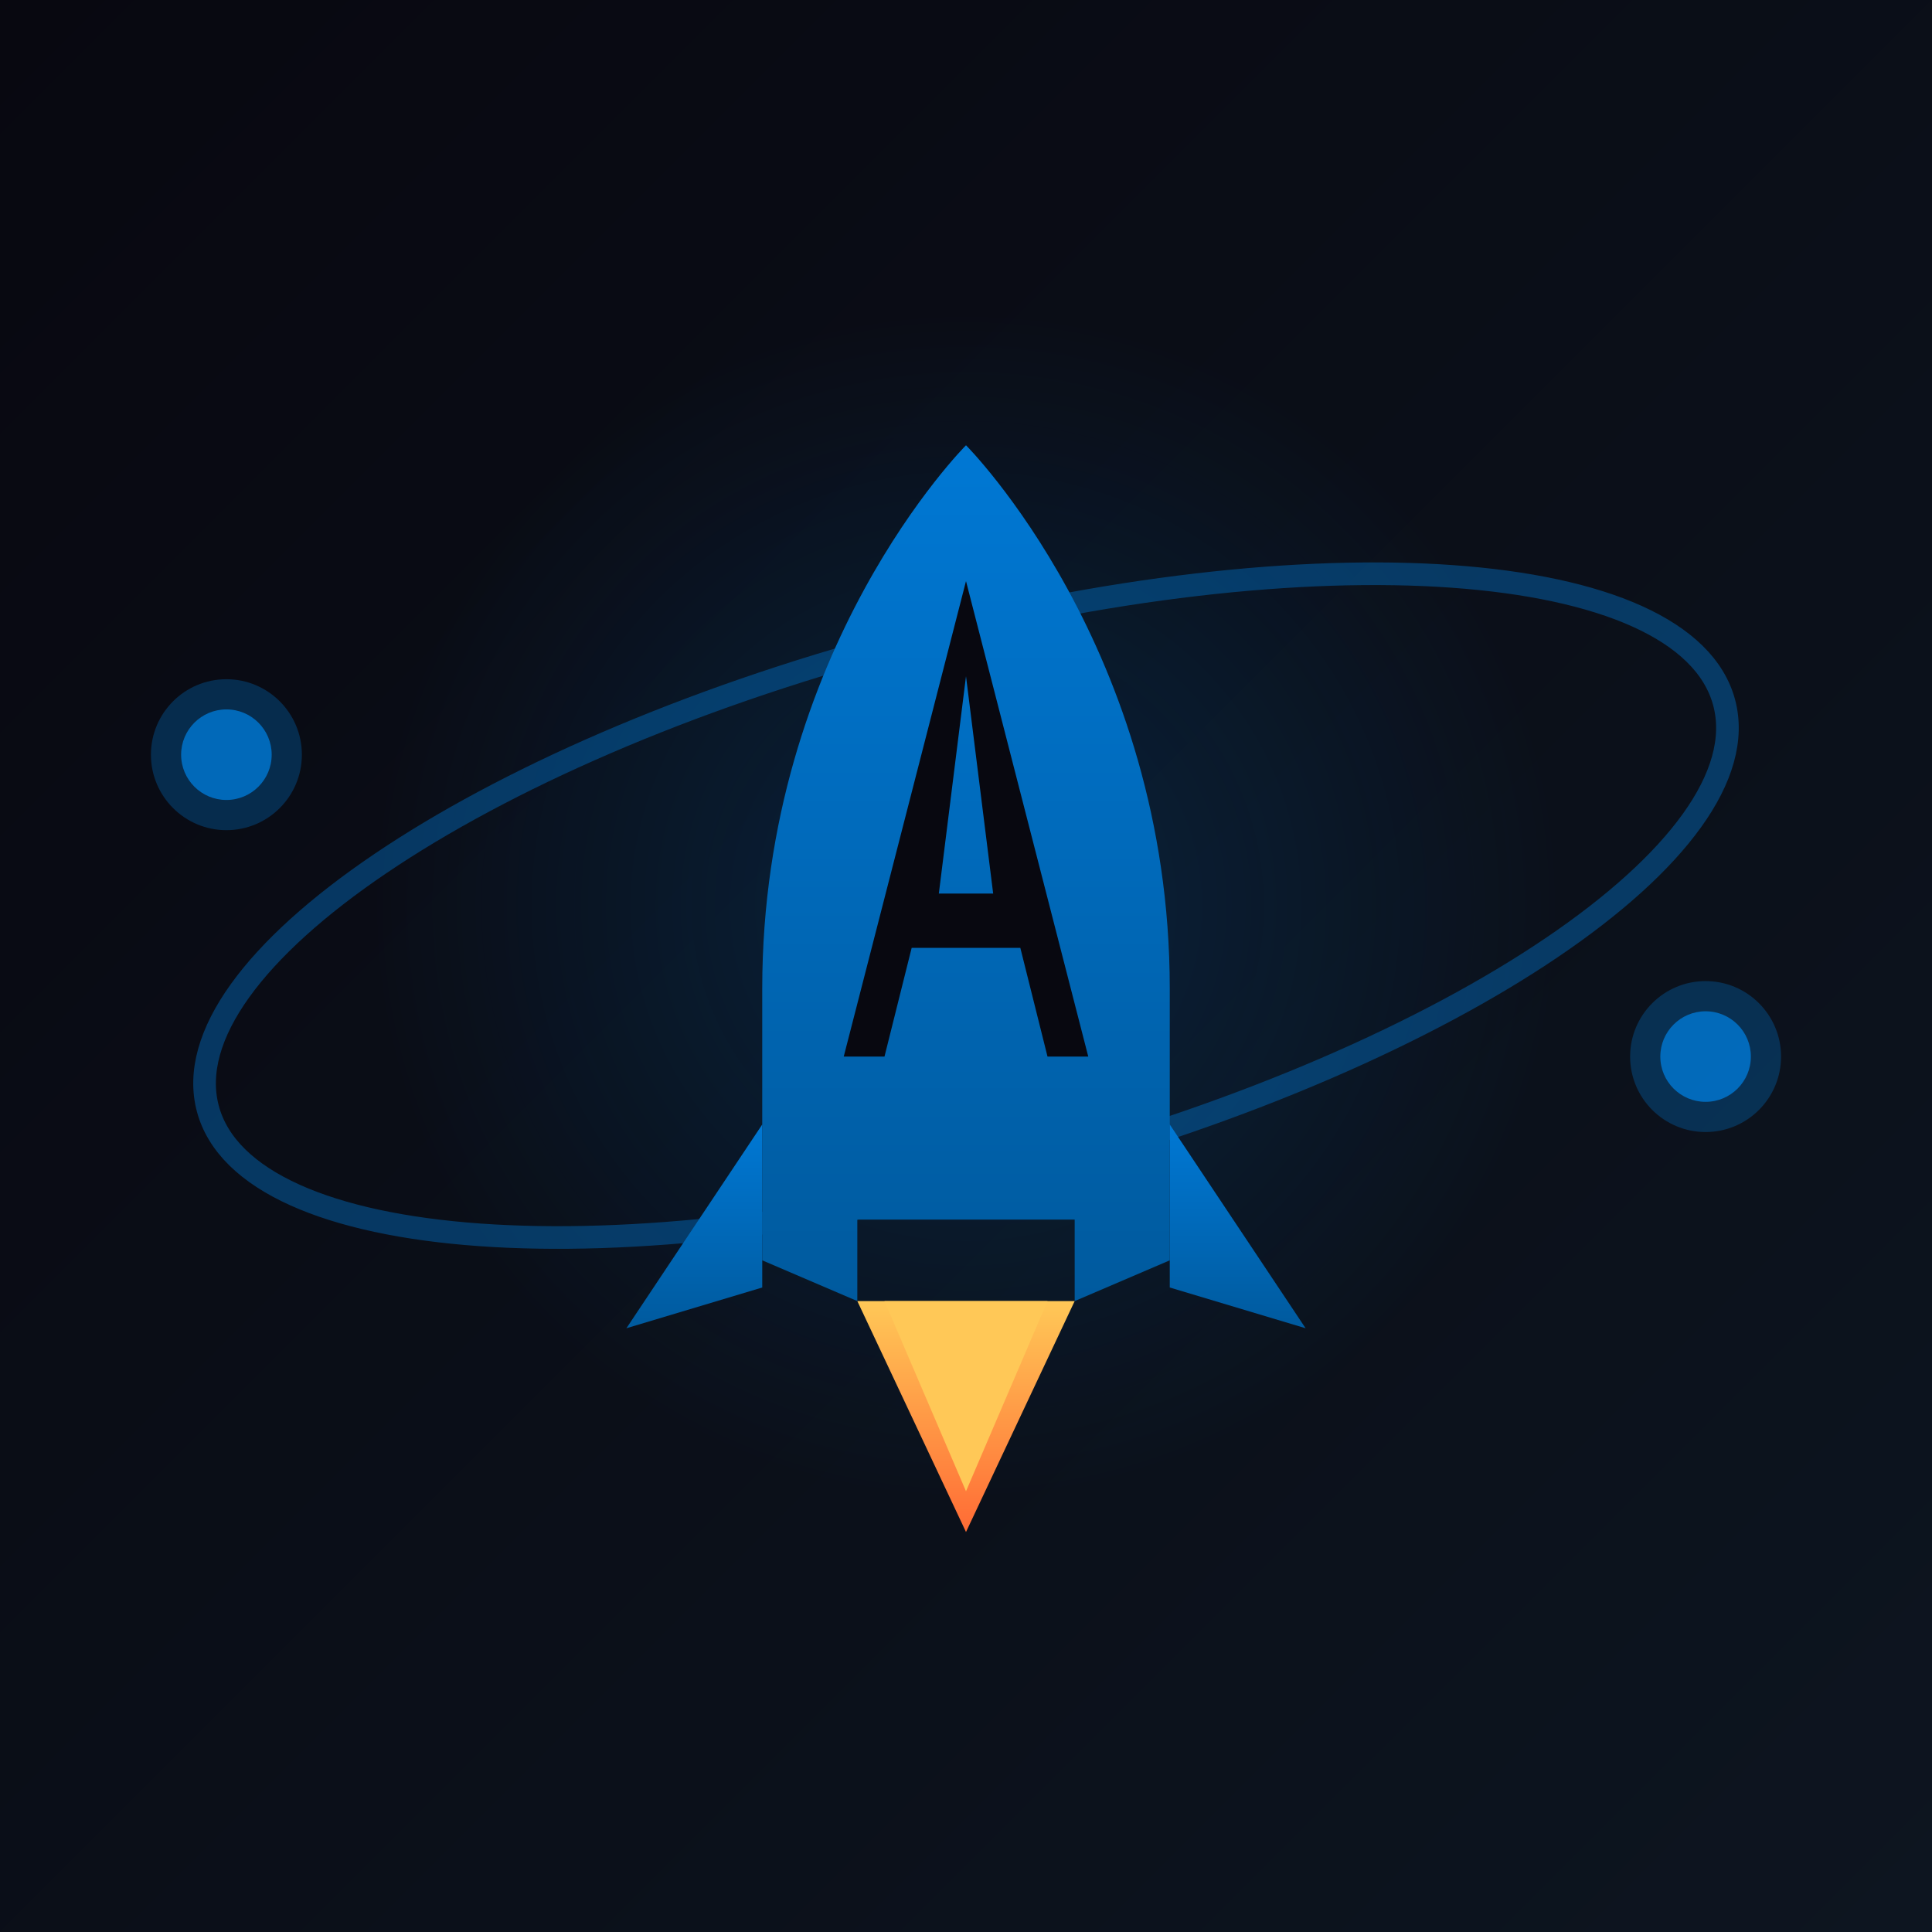
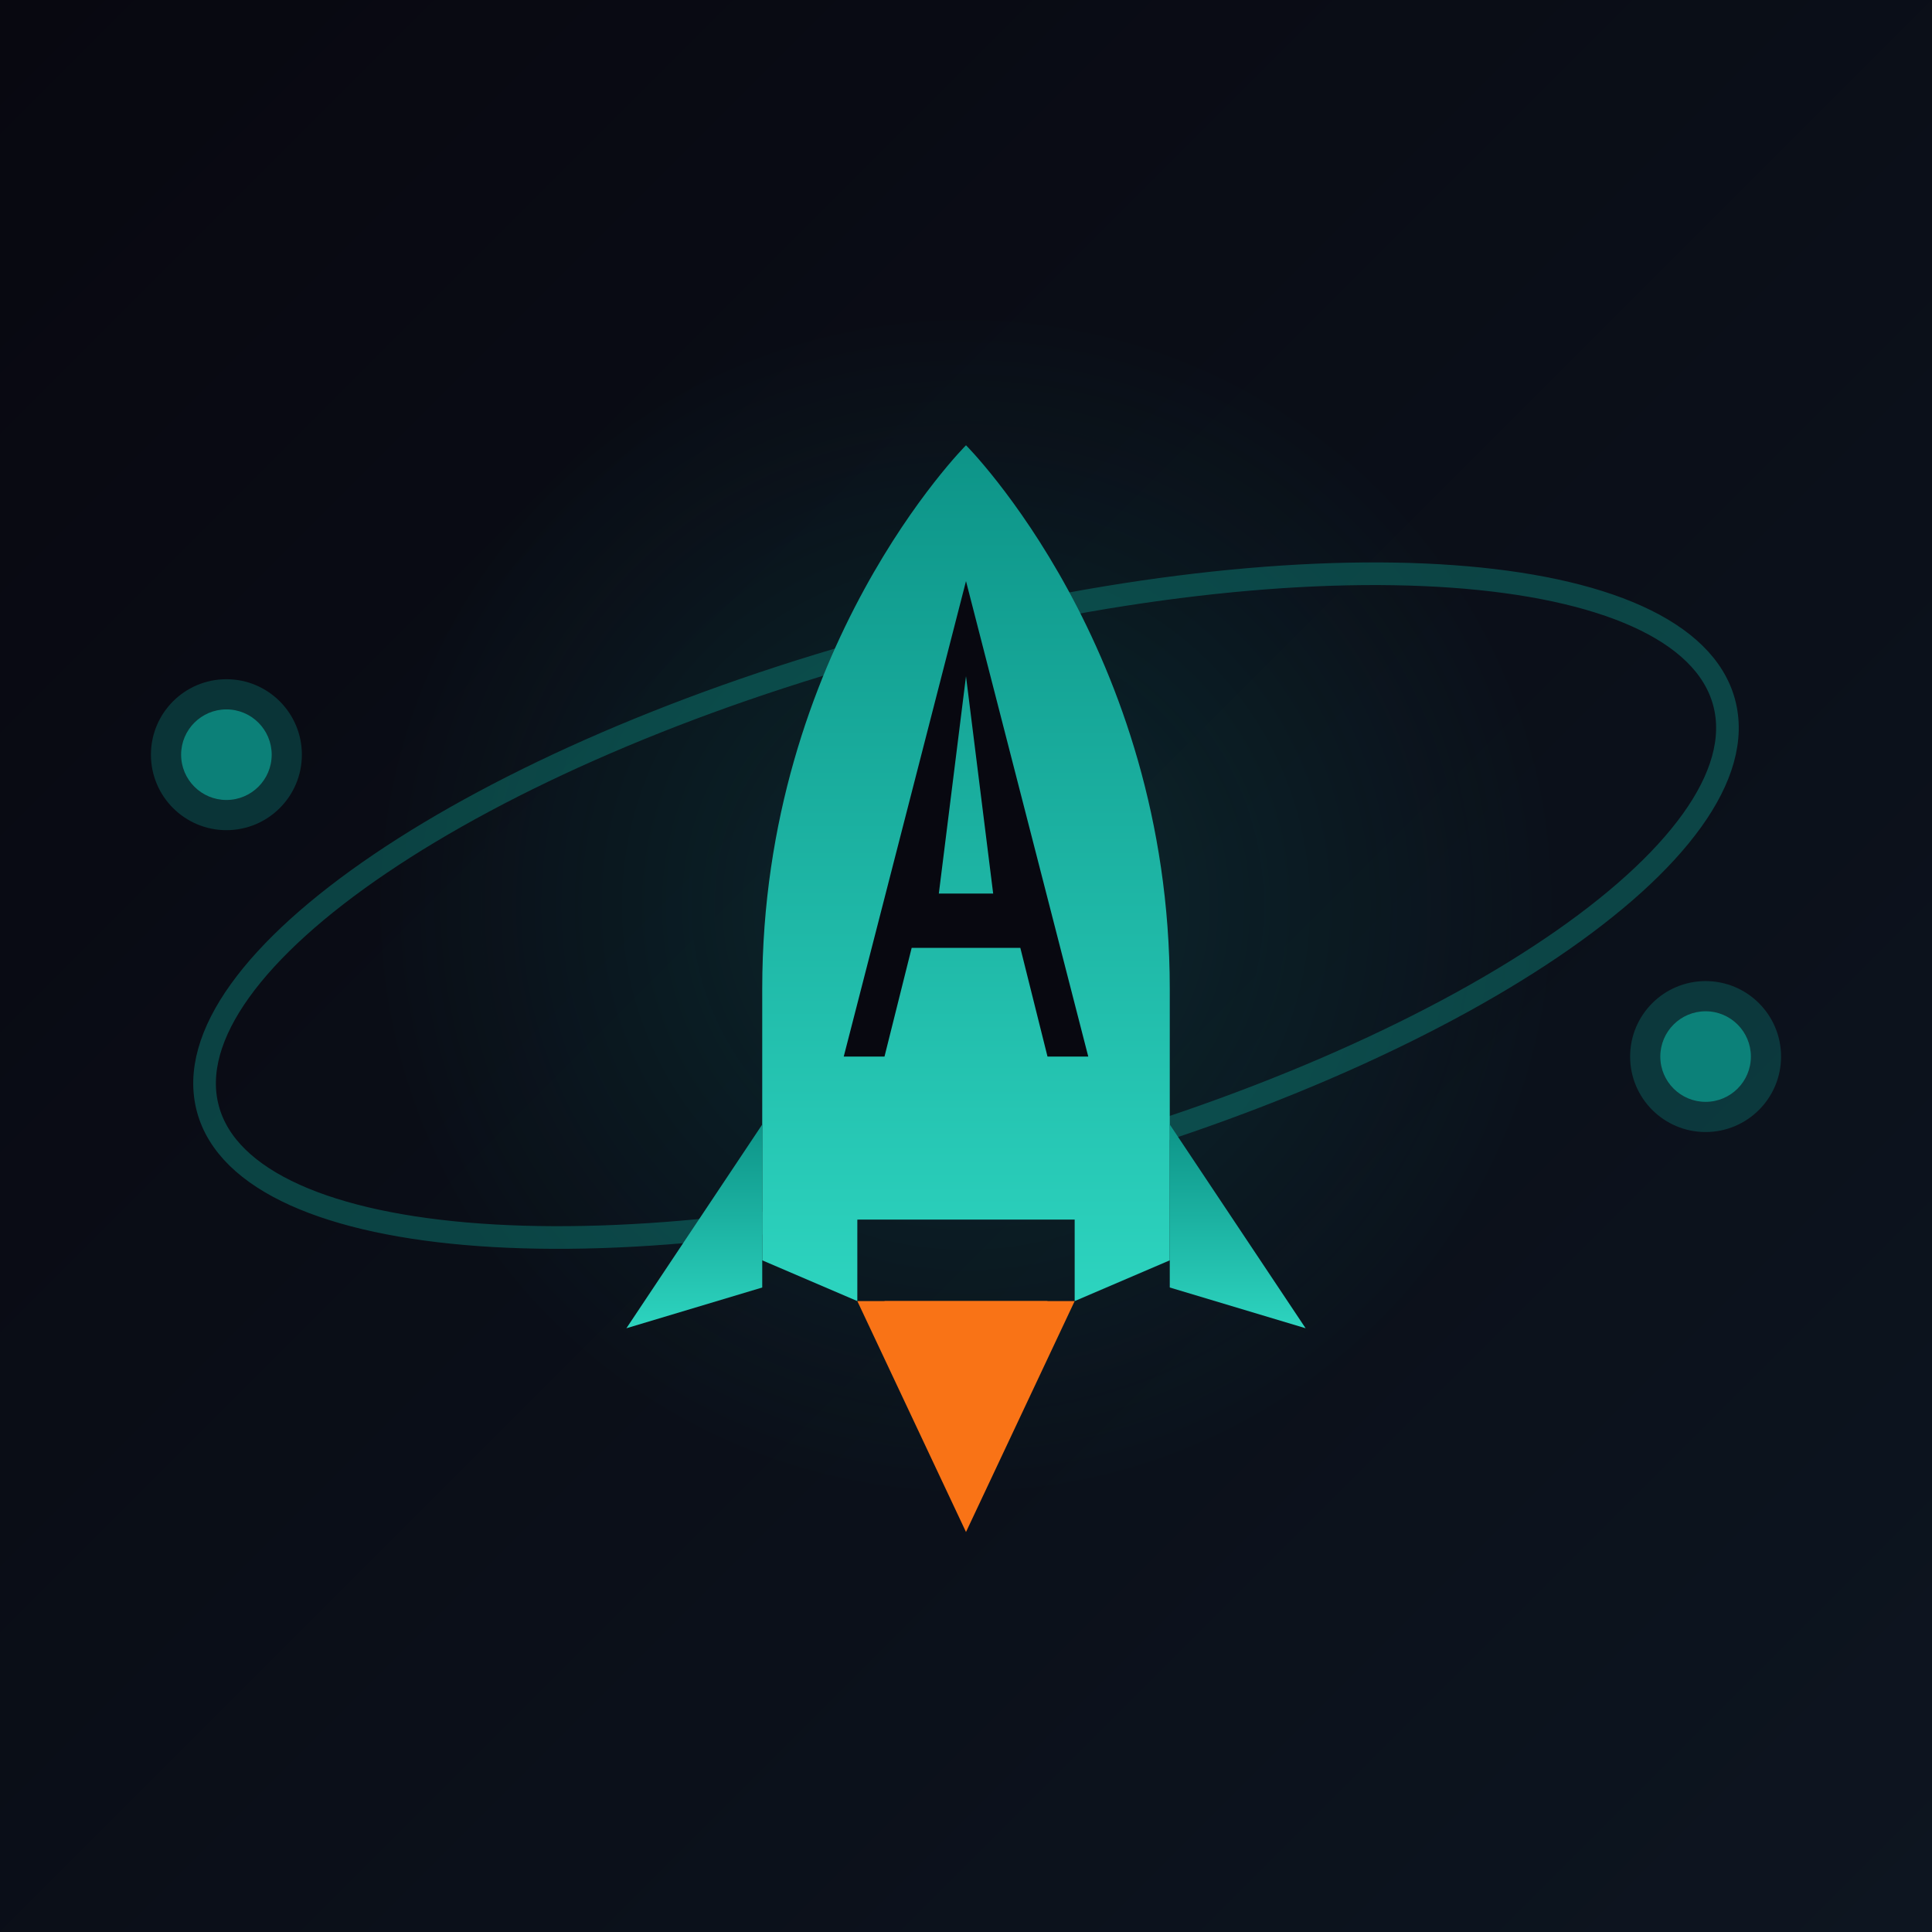
<svg xmlns="http://www.w3.org/2000/svg" viewBox="0 0 128 128" width="128" height="128">
  <defs>
    <linearGradient id="bg" x1="0%" y1="0%" x2="100%" y2="100%">
      <stop offset="0%" stop-color="#080810" />
      <stop offset="100%" stop-color="#0d1520" />
    </linearGradient>
    <linearGradient id="azure" x1="0%" y1="0%" x2="0%" y2="100%">
-       <stop offset="0%" stop-color="#0078d4" />
-       <stop offset="100%" stop-color="#005a9e" />
+       <stop offset="0%" stop-color="#0d9488" />
+       <stop offset="100%" stop-color="#2dd4bf" />
    </linearGradient>
    <linearGradient id="flame" x1="0%" y1="0%" x2="0%" y2="100%">
-       <stop offset="0%" stop-color="#ffc857" />
-       <stop offset="100%" stop-color="#ff6b35" />
+       <stop offset="0%" stop-color="#f97316" />
+       <stop offset="100%" stop-color="#f97316" />
    </linearGradient>
    <radialGradient id="glow" cx="50%" cy="50%" r="40%">
-       <stop offset="0%" stop-color="#0078d4" stop-opacity="0.2" />
-       <stop offset="100%" stop-color="#0078d4" stop-opacity="0" />
+       <stop offset="0%" stop-color="#0d9488" stop-opacity="0.2" />
+       <stop offset="100%" stop-color="#0d9488" stop-opacity="0" />
    </radialGradient>
  </defs>
  <rect width="128" height="128" fill="url(#bg)" />
  <circle cx="64" cy="60" r="50" fill="url(#glow)" />
-   <ellipse cx="64" cy="60" rx="52" ry="18" fill="none" stroke="#0078d4" stroke-width="1.5" opacity="0.4" transform="rotate(-15 64 60)" />
-   <g fill="#0078d4">
+   <ellipse cx="64" cy="60" rx="52" ry="18" fill="none" stroke="#0d9488" stroke-width="1.5" opacity="0.4" transform="rotate(-15 64 60)" />
+   <g fill="#0d9488">
    <circle cx="15" cy="50" r="5" opacity="0.3" />
    <circle cx="15" cy="50" r="3" opacity="0.8" />
    <circle cx="113" cy="70" r="5" opacity="0.3" />
    <circle cx="113" cy="70" r="3" opacity="0.8" />
  </g>
  <g transform="translate(37, 25) scale(0.9)">
    <path d="M30,5 C30,5 15,20 15,45 L15,65 L22,68 L22,62 L38,62 L38,68 L45,65 L45,45 C45,20 30,5 30,5 Z" fill="url(#azure)" />
    <polygon points="15,55 5,70 15,67" fill="url(#azure)" />
    <polygon points="45,55 55,70 45,67" fill="url(#azure)" />
    <path d="M30,15 L21,50 L24,50 L26,42 L34,42 L36,50 L39,50 Z M28,38 L30,22 L32,38 Z" fill="#080810" />
    <polygon points="22,68 30,85 38,68" fill="url(#flame)" />
-     <polygon points="24,68 30,82 36,68" fill="#ffc857" />
+     <polygon points="24,68 30,82 36,68" fill="#f97316" />
  </g>
</svg>
